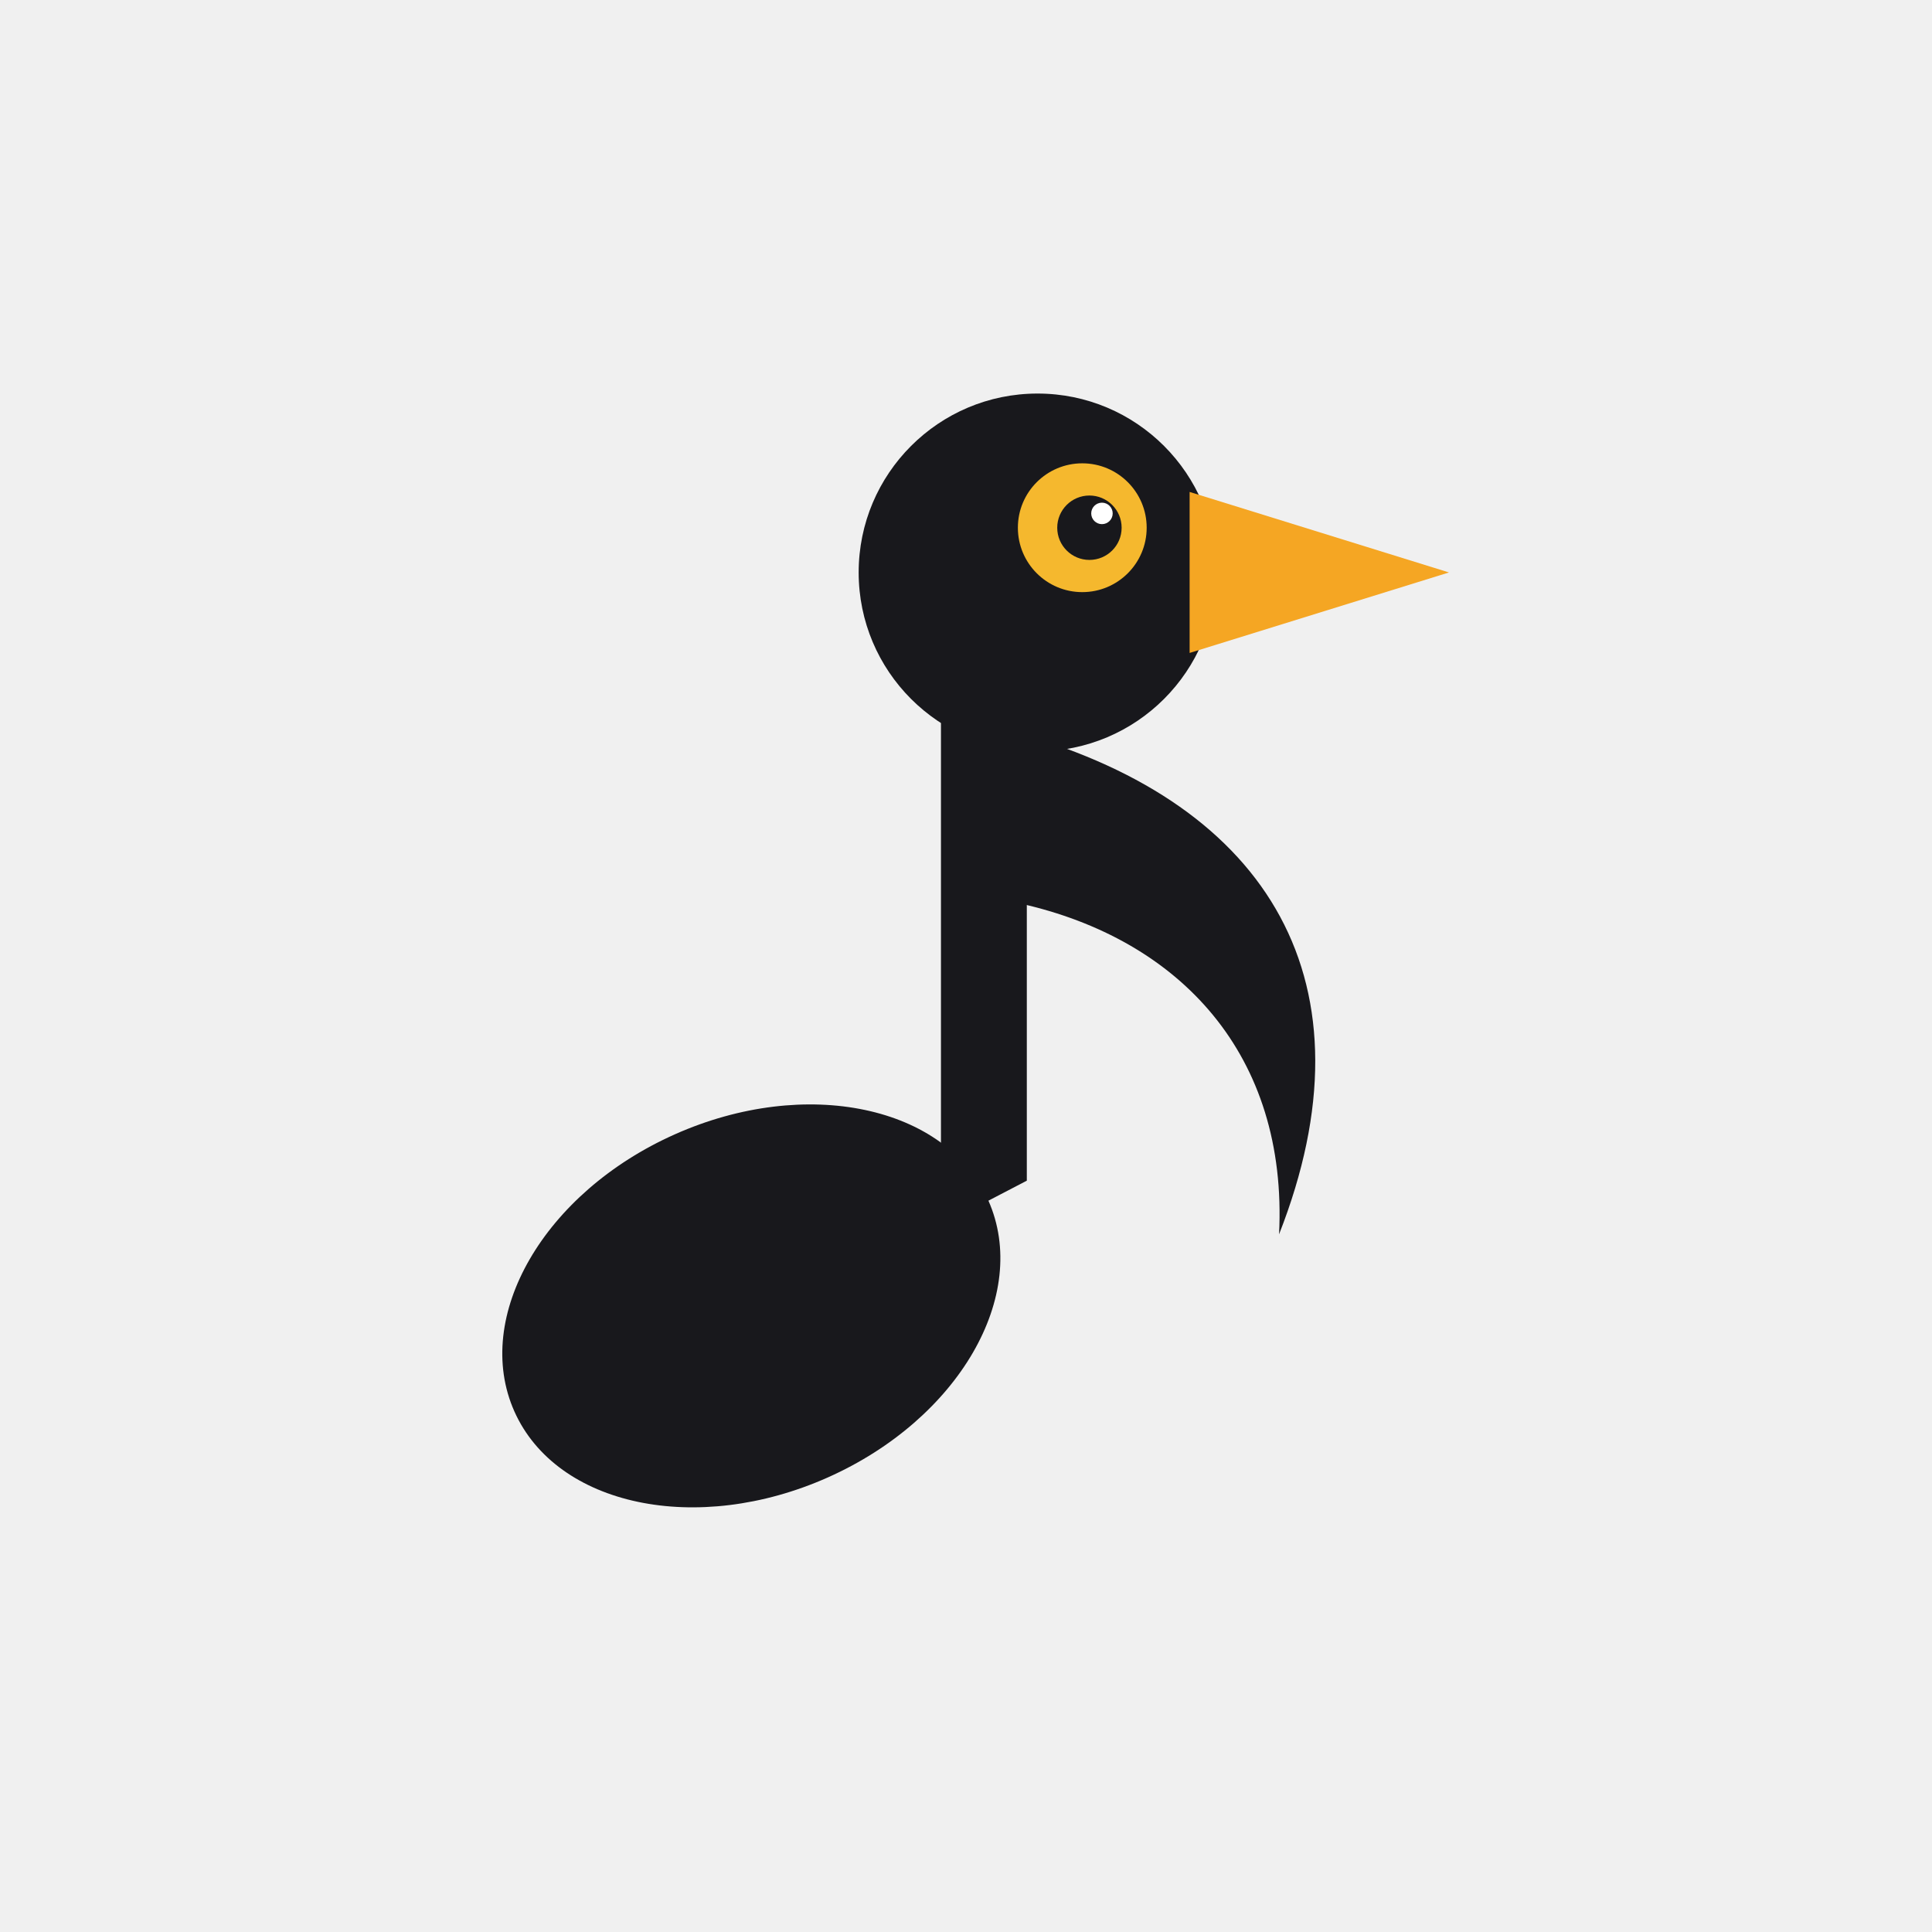
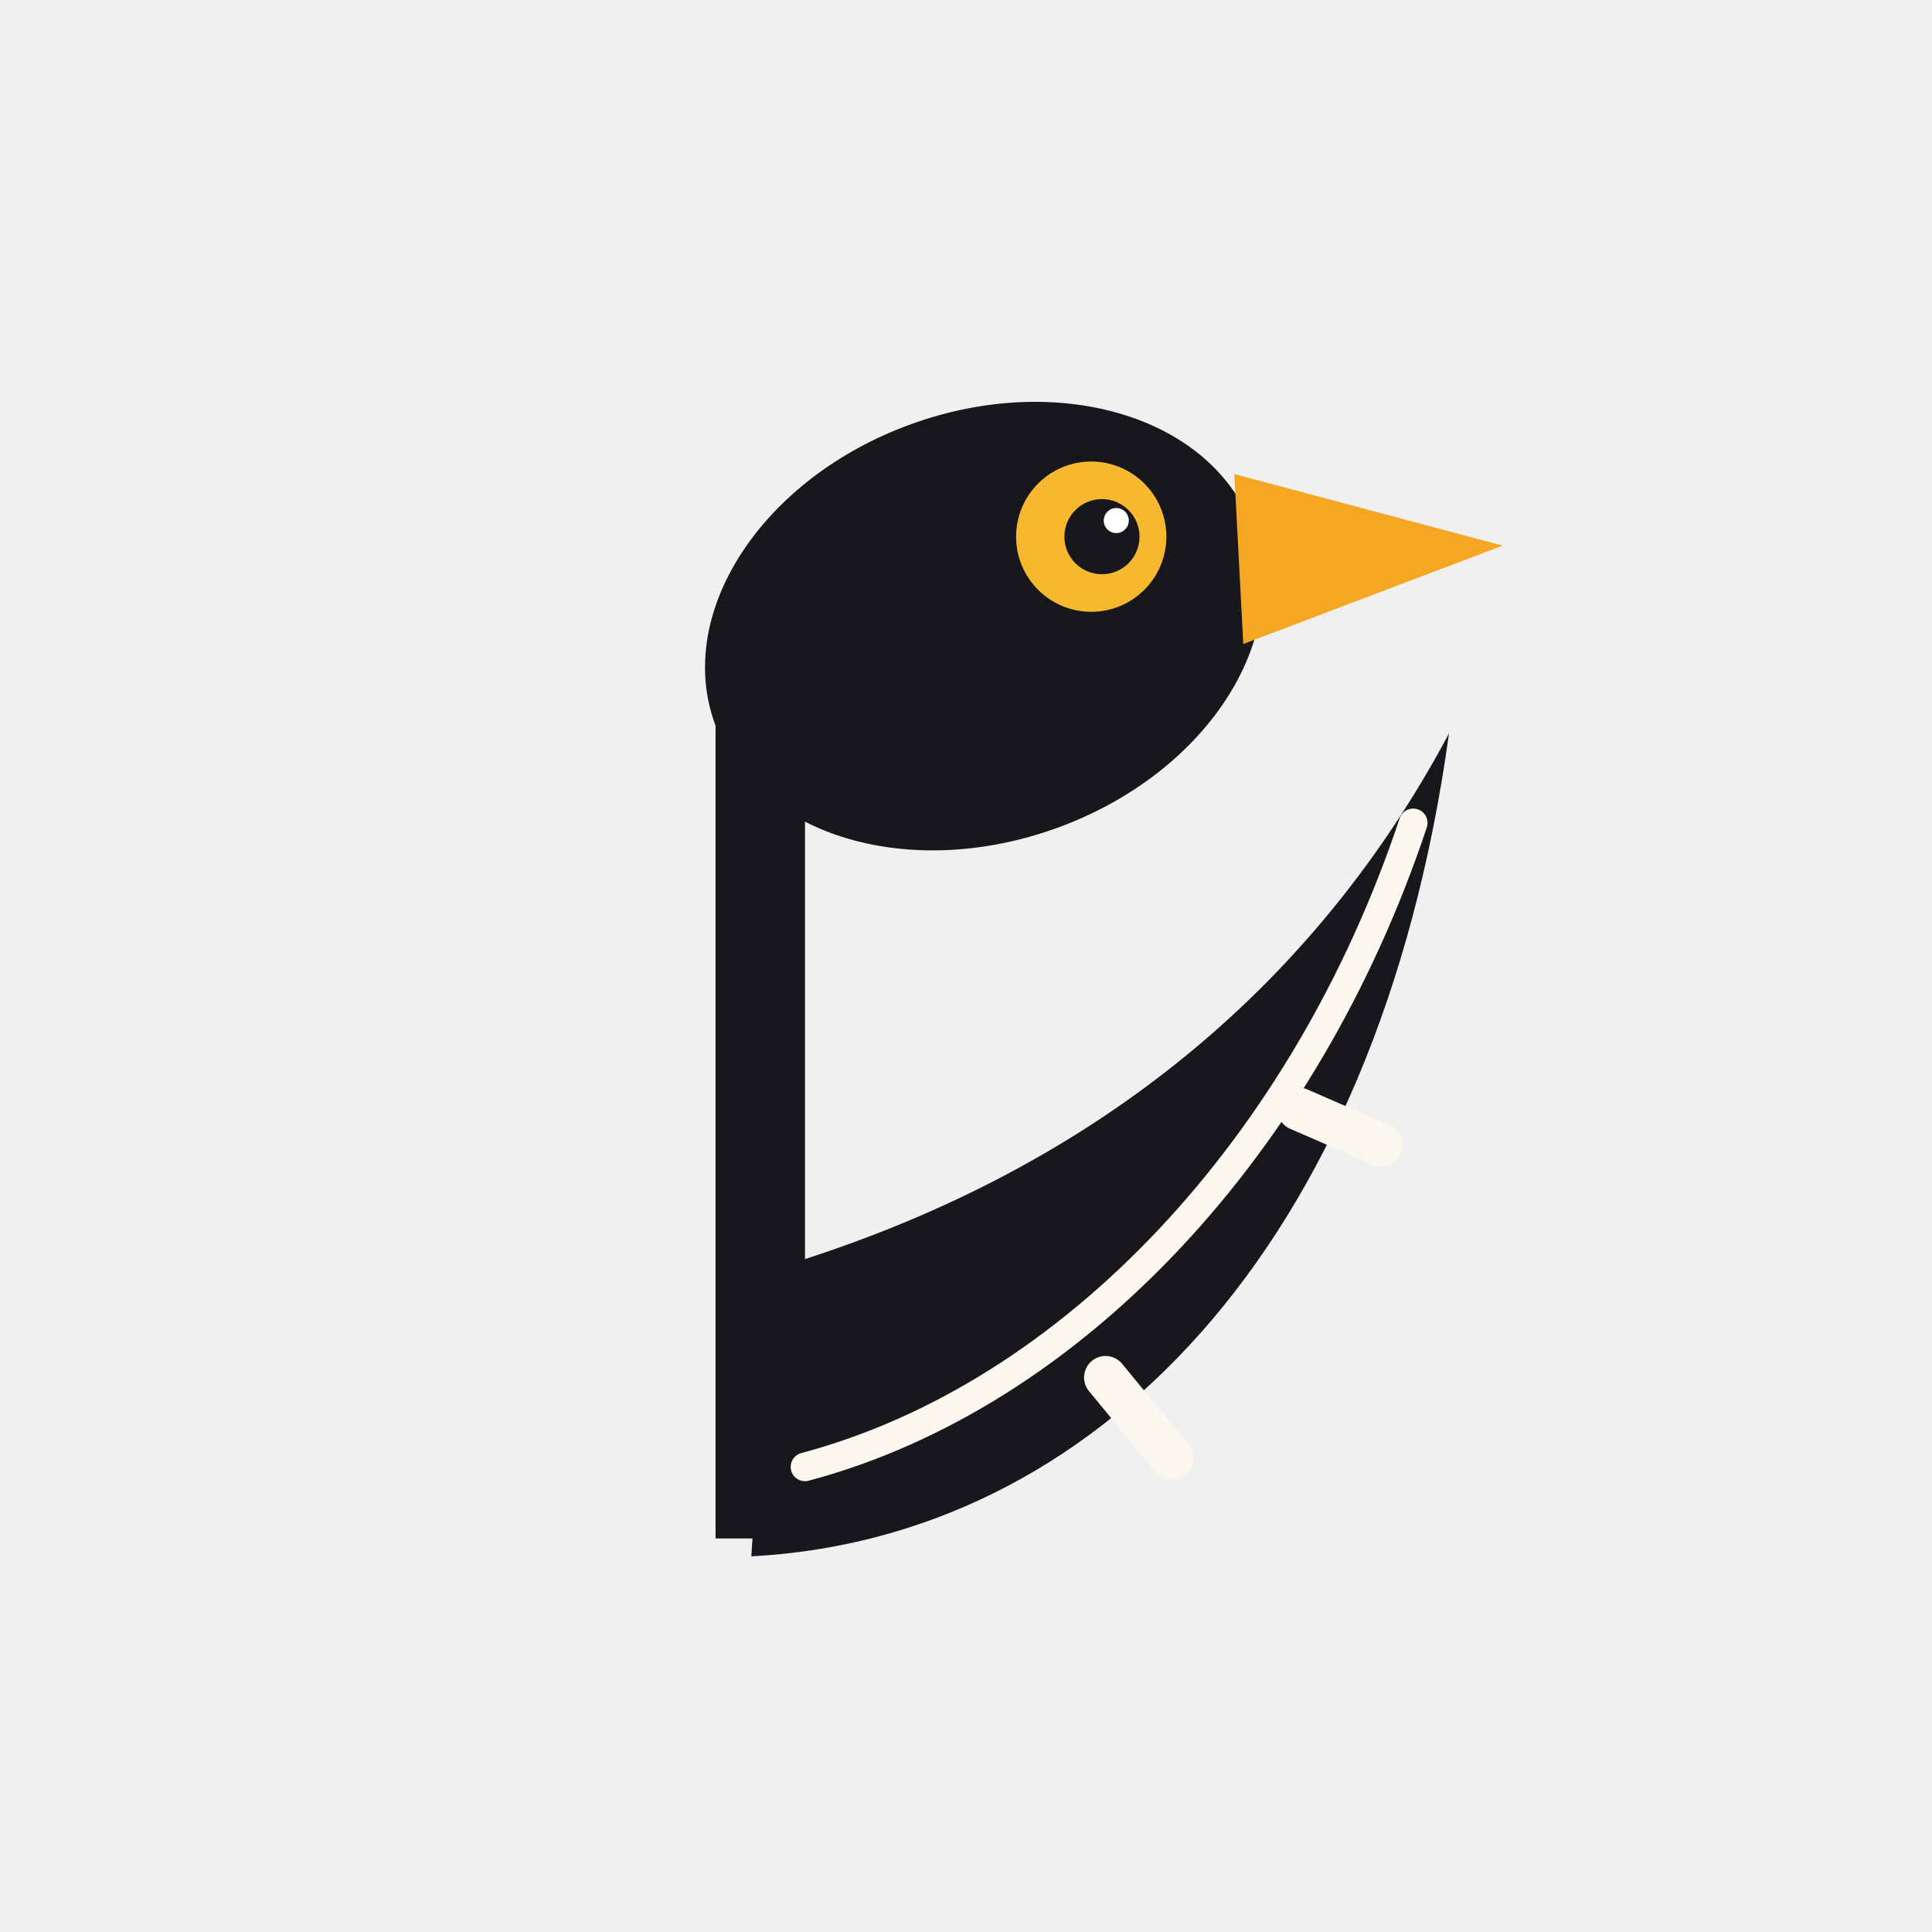
<svg xmlns="http://www.w3.org/2000/svg" viewBox="0 0 108 108">
  <g fill="#18181c">
-     <ellipse cx="42" cy="73" rx="14.5" ry="10.5" transform="rotate(-24 42 73)" />
-     <path d="M52.6 68.5 L52.6 36 L57.4 36 L57.4 66 Z" />
-     <path d="M57 41 C71 45 77 55 71.5 69 C72 59 66 52.5 57 50.5 Z" />
-     <circle cx="58" cy="32" r="10" />
+     <ellipse cx="55" cy="35" rx="16" ry="12" transform="rotate(-20 55 35)" />
+     <path d="M40 39 L45 39 L45 86 L40 86 Z" />
+     <path d="M42 87 C61 86 77 70 81 41 C73 56 60 66 43 71 Z" />
  </g>
-   <path d="M66.5 27.5 L81 32 L66.5 36.5 Z" fill="#f5a623" />
-   <circle cx="60.5" cy="29.5" r="3.6" fill="#f5b82e" />
-   <circle cx="60.9" cy="29.5" r="1.8" fill="#18181c" />
-   <circle cx="61.6" cy="28.7" r="0.6" fill="#fff" />
+   <g fill="none" stroke="#fbf7ef" stroke-linecap="round">
+     <path d="M45 82 C60 78 73 64 79 46" stroke-width="1.6" />
+     <path d="M65.5 81.5 L61.8 77" stroke-width="2.4" />
+     <path d="M77.2 64 L72.6 62" stroke-width="2.4" />
+   </g>
+   <path d="M69 26.5 L84 30.5 L69.5 36 Z" fill="#f5a623" />
+   <circle cx="61" cy="30" r="4.2" fill="#f5b82e" />
+   <circle cx="61.6" cy="30" r="2.1" fill="#18181c" />
+   <circle cx="62.4" cy="29.1" r="0.7" fill="#fff" />
</svg>
